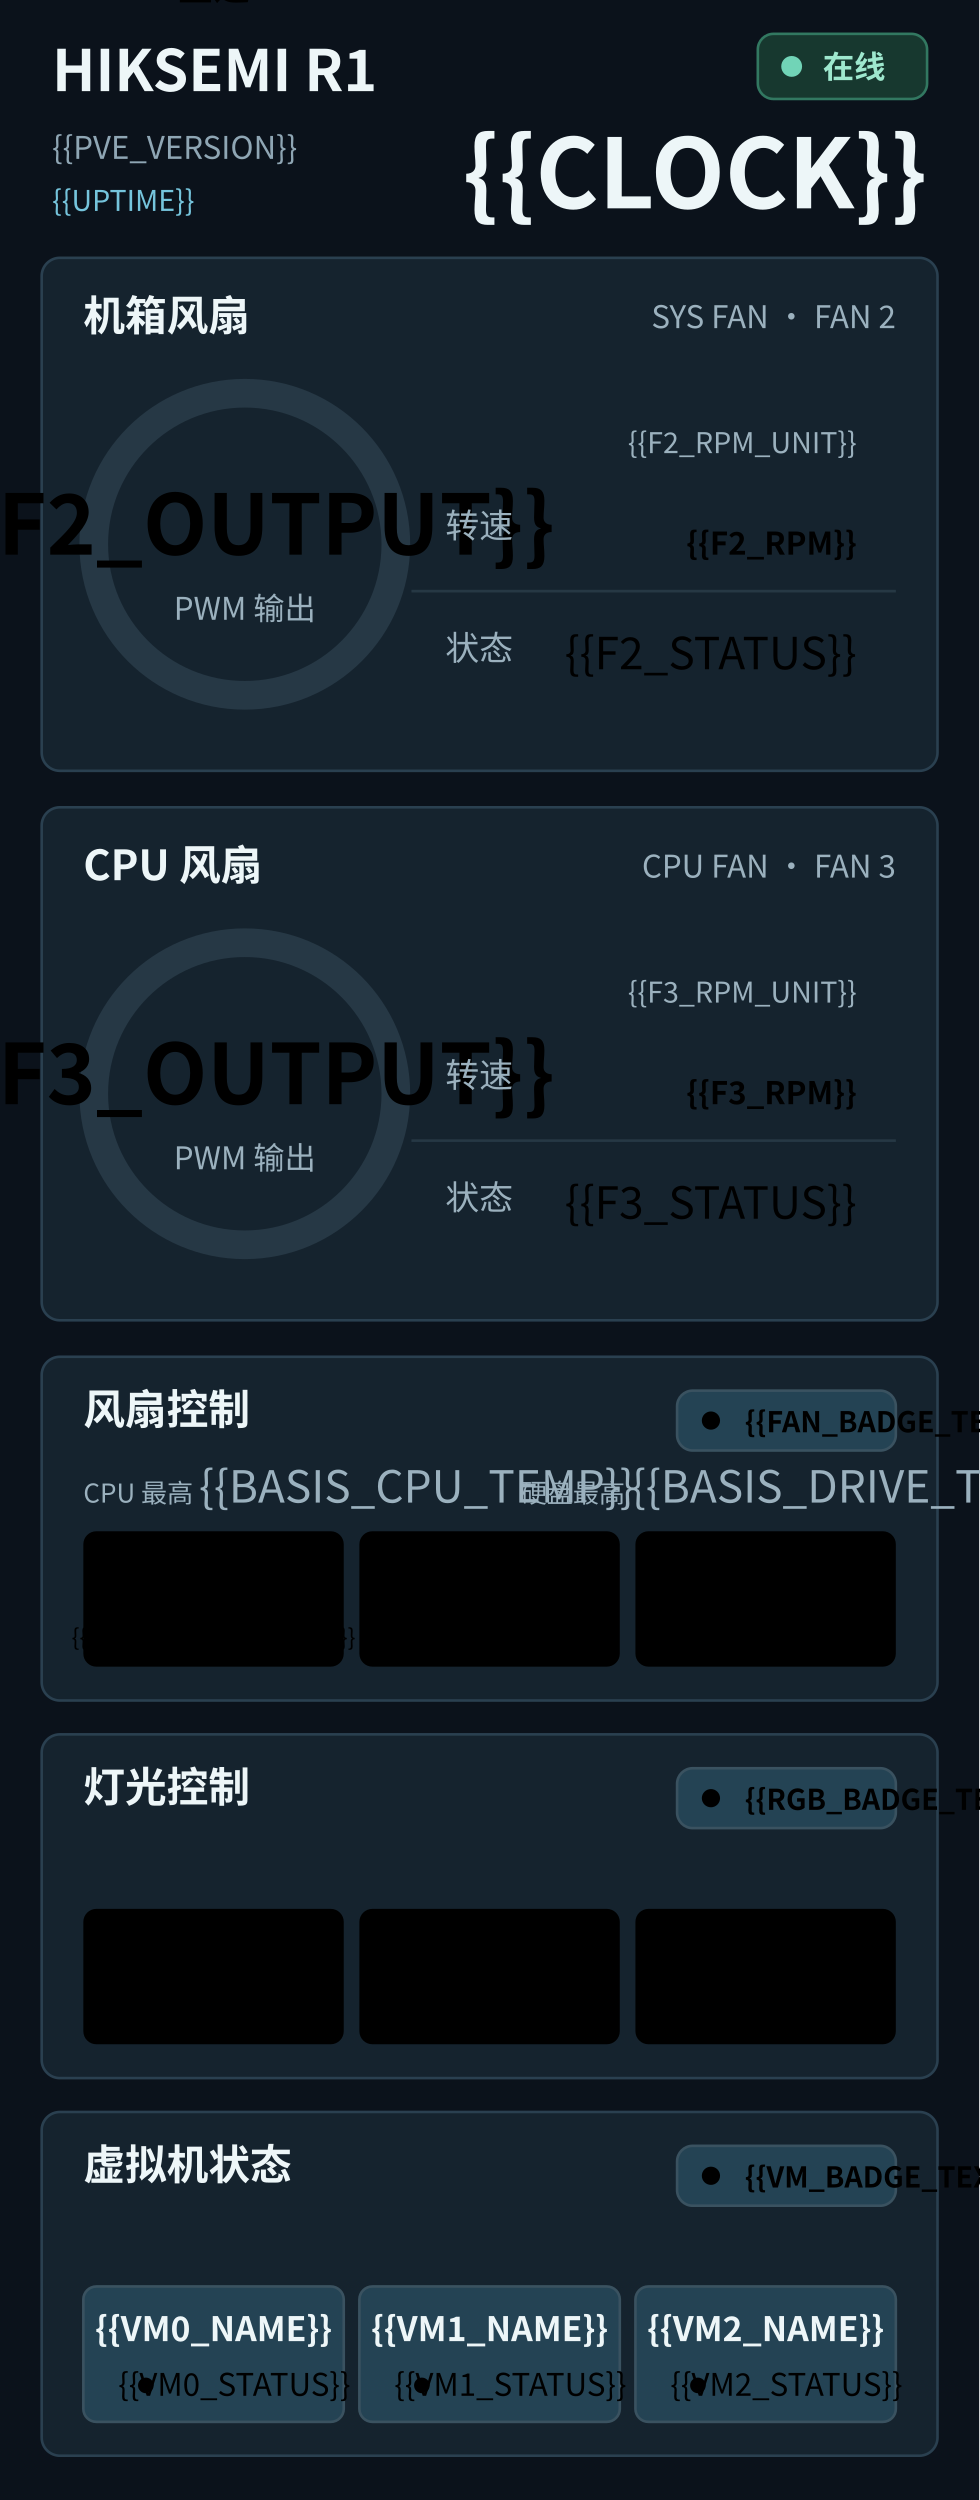
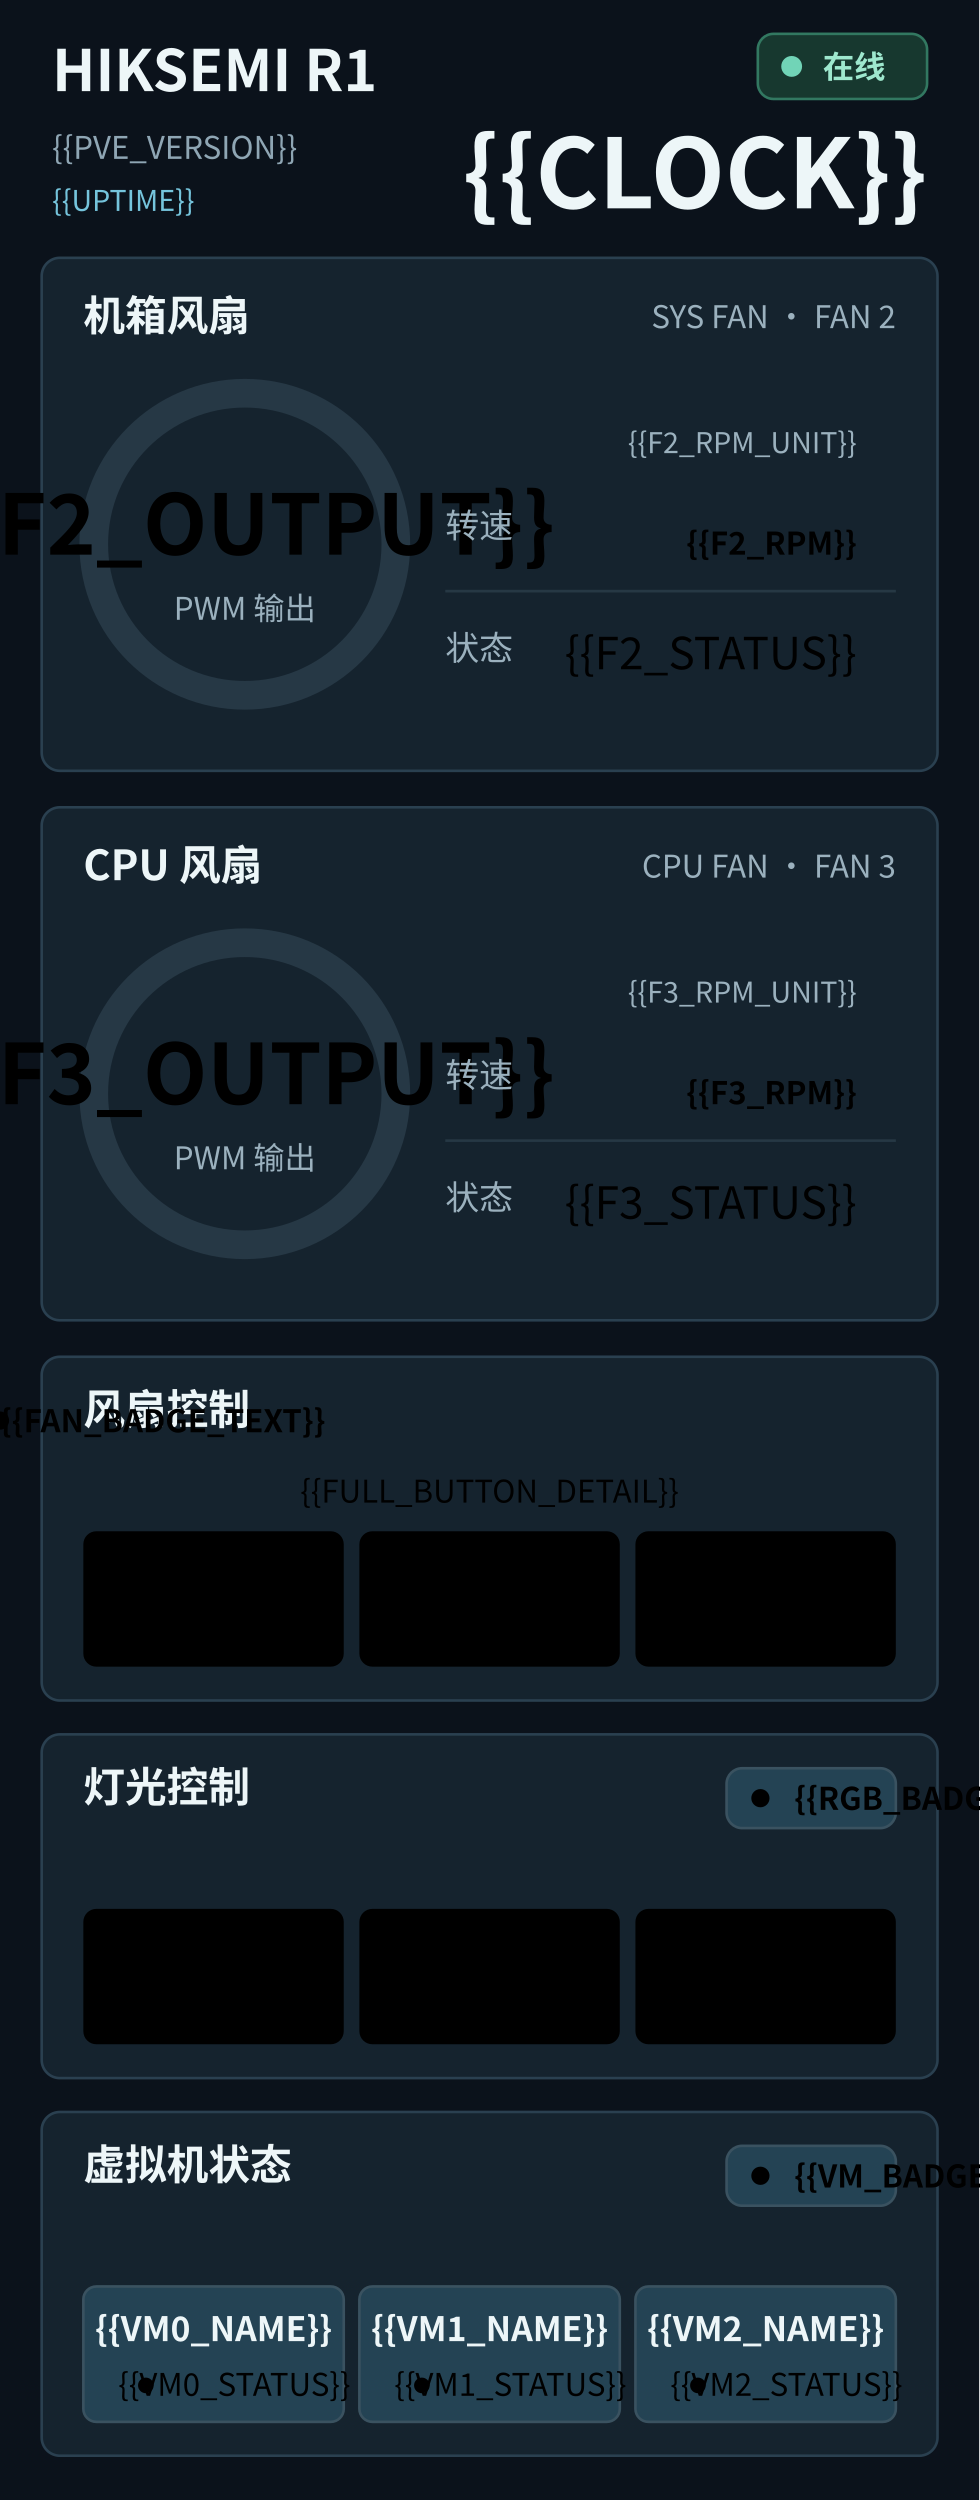
<svg xmlns="http://www.w3.org/2000/svg" width="376" height="960" viewBox="0 0 376 960">
  <rect width="376" height="960" fill="#0b121b" />
  <g font-family="PingFang SC, Noto Sans CJK SC, Arial, sans-serif">
    <text x="20" y="35" fill="#edf6f8" font-size="22" font-weight="700">HIKSEMI R1</text>
    <text x="20" y="61" fill="#8fa6b4" font-size="12">{{PVE_VERSION}}</text>
    <text x="20" y="81" fill="#75c4dc" font-size="11">{{UPTIME}}</text>
    <rect x="291" y="13" width="65" height="25" rx="6" fill="#17382f" stroke="#327861" stroke-width="1" />
    <circle cx="304" cy="25.5" r="4" fill="#71d4b7" />
    <text x="316" y="30" fill="#9ee8ce" font-size="12" font-weight="600">在线</text>
    <text x="356" y="80" fill="#edf6f8" font-size="37" font-weight="700" text-anchor="end">{{CLOCK}}</text>
    <rect x="16" y="99" width="344" height="197" rx="7" fill="#15232e" stroke="#2a4050" />
    <text x="32" y="127" fill="#edf6f8" font-size="16" font-weight="700">机箱风扇</text>
    <text x="344" y="126" fill="#9bb1be" font-size="12" text-anchor="end">SYS FAN · FAN 2</text>
    <circle cx="94" cy="209" r="58" fill="none" stroke="#263845" stroke-width="11" />
    <circle cx="94" cy="209" r="58" fill="none" stroke="{{F2_ARC_COLOR}}" stroke-width="11" stroke-linecap="round" stroke-dasharray="{{F2_ARC}} 364" transform="rotate(-90 94 209)" />
    <text x="94" y="213" fill="{{F2_OUTPUT_COLOR}}" font-size="32" font-weight="700" text-anchor="middle">{{F2_OUTPUT}}</text>
    <text x="94" y="238" fill="#9bb1be" font-size="12" text-anchor="middle">PWM 输出</text>
    <text x="171" y="202" fill="#9bb1be" font-size="13" dominant-baseline="middle">转速</text>
    <text x="329" y="174" fill="#9bb1be" font-size="11" text-anchor="end">{{F2_RPM_UNIT}}</text>
    <text x="329" y="213" fill="{{F2_RPM_COLOR}}" font-size="{{F2_RPM_FONT}}" font-weight="700" text-anchor="end">{{F2_RPM}}</text>
-     <line x1="158" y1="227" x2="344" y2="227" stroke="#3a5260" stroke-opacity="0.45" stroke-width="1" />
+     <line x1="171" y1="227" x2="344" y2="227" stroke="#3a5260" stroke-opacity="0.45" stroke-width="1" />
    <text x="171" y="249" fill="#9bb1be" font-size="13" dominant-baseline="middle">状态</text>
    <text x="329" y="257" fill="{{F2_STATUS_COLOR}}" font-size="17" text-anchor="end">{{F2_STATUS}}</text>
    <rect x="16" y="310" width="344" height="197" rx="7" fill="#15232e" stroke="#2a4050" />
    <text x="32" y="338" fill="#edf6f8" font-size="16" font-weight="700">CPU 风扇</text>
    <text x="344" y="337" fill="#9bb1be" font-size="12" text-anchor="end">CPU FAN · FAN 3</text>
    <circle cx="94" cy="420" r="58" fill="none" stroke="#263845" stroke-width="11" />
    <circle cx="94" cy="420" r="58" fill="none" stroke="{{F3_ARC_COLOR}}" stroke-width="11" stroke-linecap="round" stroke-dasharray="{{F3_ARC}} 364" transform="rotate(-90 94 420)" />
    <text x="94" y="424" fill="{{F3_OUTPUT_COLOR}}" font-size="32" font-weight="700" text-anchor="middle">{{F3_OUTPUT}}</text>
    <text x="94" y="449" fill="#9bb1be" font-size="12" text-anchor="middle">PWM 输出</text>
    <text x="171" y="413" fill="#9bb1be" font-size="13" dominant-baseline="middle">转速</text>
    <text x="329" y="385" fill="#9bb1be" font-size="11" text-anchor="end">{{F3_RPM_UNIT}}</text>
    <text x="329" y="424" fill="{{F3_RPM_COLOR}}" font-size="{{F3_RPM_FONT}}" font-weight="700" text-anchor="end">{{F3_RPM}}</text>
-     <line x1="158" y1="438" x2="344" y2="438" stroke="#3a5260" stroke-opacity="0.45" stroke-width="1" />
+     <line x1="171" y1="438" x2="344" y2="438" stroke="#3a5260" stroke-opacity="0.45" stroke-width="1" />
    <text x="171" y="460" fill="#9bb1be" font-size="13" dominant-baseline="middle">状态</text>
    <text x="329" y="468" fill="{{F3_STATUS_COLOR}}" font-size="17" text-anchor="end">{{F3_STATUS}}</text>
    <rect x="16" y="521" width="344" height="132" rx="7" fill="#15232e" stroke="#2a4050" />
    <text x="32" y="547" fill="#edf6f8" font-size="16" font-weight="700">风扇控制</text>
-     <rect x="260" y="534" width="84" height="23" rx="6" fill="#244354" stroke="#3a5260" stroke-width="1" />
-     <circle cx="273" cy="545.5" r="3.5" fill="{{FAN_BADGE_COLOR}}" />
-     <text x="286" y="550" fill="{{FAN_BADGE_COLOR}}" font-size="11" font-weight="600">{{FAN_BADGE_TEXT}}</text>
-     <text x="32" y="577" fill="#9bb1be" font-size="10">CPU 最高 <tspan fill="{{BASIS_CPU_COLOR}}" font-size="17">{{BASIS_CPU_TEMP}}</tspan>
-     </text>
-     <text x="200" y="577" fill="#9bb1be" font-size="10">硬盘最高 <tspan fill="{{BASIS_DRIVE_COLOR}}" font-size="17">{{BASIS_DRIVE_TEMP}}</tspan>
-     </text>
+     <rect x="{{FAN_BADGE_X}}" y="534" width="{{FAN_BADGE_WIDTH}}" height="23" rx="6" fill="#244354" stroke="#3a5260" stroke-width="1" />
+     <circle cx="{{FAN_BADGE_DOT_X}}" cy="545.5" r="3.5" fill="{{FAN_BADGE_COLOR}}" />
+     <text x="{{FAN_BADGE_TEXT_X}}" y="550" fill="{{FAN_BADGE_COLOR}}" font-size="12" font-weight="600">{{FAN_BADGE_TEXT}}</text>
+     <text x="188" y="577" fill="{{CONTROL_COLOR}}" font-size="12" text-anchor="middle">{{FULL_BUTTON_DETAIL}}</text>
    <rect x="32" y="588" width="100" height="52" rx="5" fill="{{FULL_BUTTON_BG}}" />
-     <text x="82" y="{{FULL_BUTTON_TEXT_Y}}" fill="{{FULL_BUTTON_FG}}" font-size="14" font-weight="700" text-anchor="middle">全速</text>
-     <text x="82" y="632" fill="{{FULL_BUTTON_FG}}" font-size="9" text-anchor="middle">{{FULL_BUTTON_DETAIL}}</text>
+     <line x1="63" y1="607" x2="57" y2="615" stroke="{{FULL_BUTTON_FG}}" stroke-width="1.5" />
+     <line x1="57" y1="615" x2="61" y2="615" stroke="{{FULL_BUTTON_FG}}" stroke-width="1.5" />
+     <line x1="61" y1="615" x2="59" y2="622" stroke="{{FULL_BUTTON_FG}}" stroke-width="1.5" />
+     <line x1="59" y1="622" x2="66" y2="613" stroke="{{FULL_BUTTON_FG}}" stroke-width="1.5" />
+     <line x1="66" y1="613" x2="62" y2="613" stroke="{{FULL_BUTTON_FG}}" stroke-width="1.5" />
+     <line x1="62" y1="613" x2="63" y2="607" stroke="{{FULL_BUTTON_FG}}" stroke-width="1.5" />
+     <text x="94" y="620" fill="{{FULL_BUTTON_FG}}" font-size="14" font-weight="700" text-anchor="middle">全速</text>
    <rect x="138" y="588" width="100" height="52" rx="5" fill="{{HIGH_BUTTON_BG}}" />
-     <text x="188" y="620" fill="{{HIGH_BUTTON_FG}}" font-size="14" font-weight="700" text-anchor="middle">标准</text>
+     <line x1="164" y1="617" x2="165" y2="613" stroke="{{HIGH_BUTTON_FG}}" stroke-width="1.5" />
+     <line x1="165" y1="613" x2="168" y2="610" stroke="{{HIGH_BUTTON_FG}}" stroke-width="1.5" />
+     <line x1="168" y1="610" x2="172" y2="610" stroke="{{HIGH_BUTTON_FG}}" stroke-width="1.5" />
+     <line x1="172" y1="610" x2="176" y2="613" stroke="{{HIGH_BUTTON_FG}}" stroke-width="1.5" />
+     <line x1="176" y1="613" x2="177" y2="617" stroke="{{HIGH_BUTTON_FG}}" stroke-width="1.5" />
+     <line x1="167" y1="620" x2="174" y2="620" stroke="{{HIGH_BUTTON_FG}}" stroke-width="1.5" />
+     <line x1="171" y1="616" x2="174" y2="612" stroke="{{HIGH_BUTTON_FG}}" stroke-width="1.5" />
+     <text x="200" y="620" fill="{{HIGH_BUTTON_FG}}" font-size="14" font-weight="700" text-anchor="middle">标准</text>
    <rect x="244" y="588" width="100" height="52" rx="5" fill="{{LOW_BUTTON_BG}}" />
-     <text x="294" y="620" fill="{{LOW_BUTTON_FG}}" font-size="14" font-weight="700" text-anchor="middle">静音</text>
+     <line x1="279" y1="608" x2="275" y2="609" stroke="{{LOW_BUTTON_FG}}" stroke-width="1.5" />
+     <line x1="275" y1="609" x2="272" y2="612" stroke="{{LOW_BUTTON_FG}}" stroke-width="1.5" />
+     <line x1="272" y1="612" x2="272" y2="616" stroke="{{LOW_BUTTON_FG}}" stroke-width="1.5" />
+     <line x1="272" y1="616" x2="275" y2="620" stroke="{{LOW_BUTTON_FG}}" stroke-width="1.5" />
+     <line x1="275" y1="620" x2="279" y2="621" stroke="{{LOW_BUTTON_FG}}" stroke-width="1.5" />
+     <line x1="279" y1="621" x2="283" y2="619" stroke="{{LOW_BUTTON_FG}}" stroke-width="1.5" />
+     <line x1="283" y1="619" x2="279" y2="619" stroke="{{LOW_BUTTON_FG}}" stroke-width="1.5" />
+     <line x1="279" y1="619" x2="276" y2="616" stroke="{{LOW_BUTTON_FG}}" stroke-width="1.5" />
+     <line x1="276" y1="616" x2="276" y2="612" stroke="{{LOW_BUTTON_FG}}" stroke-width="1.5" />
+     <line x1="276" y1="612" x2="279" y2="608" stroke="{{LOW_BUTTON_FG}}" stroke-width="1.5" />
+     <text x="306" y="620" fill="{{LOW_BUTTON_FG}}" font-size="14" font-weight="700" text-anchor="middle">静音</text>
    <rect x="16" y="666" width="344" height="132" rx="7" fill="#15232e" stroke="#2a4050" />
    <text x="32" y="692" fill="#edf6f8" font-size="16" font-weight="700">灯光控制</text>
-     <rect x="260" y="679" width="84" height="23" rx="6" fill="#244354" stroke="#3a5260" stroke-width="1" />
-     <circle cx="273" cy="690.5" r="3.5" fill="{{RGB_INDICATOR}}" />
-     <text x="286" y="695" fill="{{RGB_BADGE_COLOR}}" font-size="11" font-weight="600">{{RGB_BADGE_TEXT}}</text>
+     <rect x="279" y="679" width="65" height="23" rx="6" fill="#244354" stroke="#3a5260" stroke-width="1" />
+     <circle cx="292" cy="690.5" r="3.5" fill="{{RGB_INDICATOR}}" />
+     <text x="305" y="695" fill="{{RGB_BADGE_COLOR}}" font-size="12" font-weight="600">{{RGB_BADGE_TEXT}}</text>
    <rect x="32" y="733" width="100" height="52" rx="5" fill="{{RGB_BREATHE_BG}}" />
-     <text x="82" y="765" fill="{{RGB_BREATHE_FG}}" font-size="14" font-weight="700" text-anchor="middle">呼吸</text>
+     <line x1="54" y1="757" x2="57" y2="755" stroke="{{RGB_BREATHE_FG}}" stroke-width="1.5" />
+     <line x1="57" y1="755" x2="60" y2="755" stroke="{{RGB_BREATHE_FG}}" stroke-width="1.5" />
+     <line x1="60" y1="755" x2="63" y2="757" stroke="{{RGB_BREATHE_FG}}" stroke-width="1.5" />
+     <line x1="63" y1="757" x2="66" y2="757" stroke="{{RGB_BREATHE_FG}}" stroke-width="1.5" />
+     <line x1="66" y1="757" x2="69" y2="755" stroke="{{RGB_BREATHE_FG}}" stroke-width="1.5" />
+     <line x1="54" y1="762" x2="57" y2="760" stroke="{{RGB_BREATHE_FG}}" stroke-width="1.5" />
+     <line x1="57" y1="760" x2="60" y2="760" stroke="{{RGB_BREATHE_FG}}" stroke-width="1.5" />
+     <line x1="60" y1="760" x2="63" y2="762" stroke="{{RGB_BREATHE_FG}}" stroke-width="1.5" />
+     <line x1="63" y1="762" x2="66" y2="762" stroke="{{RGB_BREATHE_FG}}" stroke-width="1.5" />
+     <line x1="66" y1="762" x2="69" y2="760" stroke="{{RGB_BREATHE_FG}}" stroke-width="1.5" />
+     <text x="94" y="765" fill="{{RGB_BREATHE_FG}}" font-size="14" font-weight="700" text-anchor="middle">呼吸</text>
    <rect x="138" y="733" width="100" height="52" rx="5" fill="{{RGB_STEADY_BG}}" />
-     <text x="188" y="765" fill="{{RGB_STEADY_FG}}" font-size="14" font-weight="700" text-anchor="middle">常亮</text>
+     <circle cx="171" cy="759" r="4" fill="none" stroke="{{RGB_STEADY_FG}}" stroke-width="1.5" />
+     <line x1="171" y1="749" x2="171" y2="752" stroke="{{RGB_STEADY_FG}}" stroke-width="1.5" />
+     <line x1="171" y1="766" x2="171" y2="769" stroke="{{RGB_STEADY_FG}}" stroke-width="1.5" />
+     <line x1="161" y1="759" x2="164" y2="759" stroke="{{RGB_STEADY_FG}}" stroke-width="1.5" />
+     <line x1="178" y1="759" x2="181" y2="759" stroke="{{RGB_STEADY_FG}}" stroke-width="1.5" />
+     <line x1="164" y1="752" x2="166" y2="754" stroke="{{RGB_STEADY_FG}}" stroke-width="1.5" />
+     <line x1="176" y1="764" x2="178" y2="766" stroke="{{RGB_STEADY_FG}}" stroke-width="1.5" />
+     <line x1="164" y1="766" x2="166" y2="764" stroke="{{RGB_STEADY_FG}}" stroke-width="1.5" />
+     <line x1="176" y1="754" x2="178" y2="752" stroke="{{RGB_STEADY_FG}}" stroke-width="1.5" />
+     <text x="200" y="765" fill="{{RGB_STEADY_FG}}" font-size="14" font-weight="700" text-anchor="middle">常亮</text>
    <rect x="244" y="733" width="100" height="52" rx="5" fill="{{RGB_OFF_BUTTON_BG}}" />
-     <text x="294" y="765" fill="{{RGB_OFF_BUTTON_FG}}" font-size="14" font-weight="700" text-anchor="middle">关闭</text>
+     <circle cx="277" cy="759" r="7" fill="none" stroke="{{RGB_OFF_BUTTON_FG}}" stroke-width="1.5" />
+     <line x1="272" y1="754" x2="282" y2="764" stroke="{{RGB_OFF_BUTTON_FG}}" stroke-width="1.5" />
+     <text x="306" y="765" fill="{{RGB_OFF_BUTTON_FG}}" font-size="14" font-weight="700" text-anchor="middle">关闭</text>
    <rect x="16" y="811" width="344" height="132" rx="7" fill="#15232e" stroke="#2a4050" />
    <text x="32" y="837" fill="#edf6f8" font-size="16" font-weight="700">虚拟机状态</text>
-     <rect x="260" y="824" width="84" height="23" rx="6" fill="#244354" stroke="#3a5260" stroke-width="1" />
-     <circle cx="273" cy="835.5" r="3.5" fill="{{VM_BADGE_COLOR}}" />
-     <text x="286" y="840" fill="{{VM_BADGE_COLOR}}" font-size="11" font-weight="600">{{VM_BADGE_TEXT}}</text>
+     <rect x="279" y="824" width="65" height="23" rx="6" fill="#244354" stroke="#3a5260" stroke-width="1" />
+     <circle cx="292" cy="835.5" r="3.5" fill="{{VM_BADGE_COLOR}}" />
+     <text x="305" y="840" fill="{{VM_BADGE_COLOR}}" font-size="12" font-weight="600">{{VM_BADGE_TEXT}}</text>
    <rect x="32" y="878" width="100" height="52" rx="5" fill="#244354" stroke="#3a5260" stroke-width="1" />
    <text x="82" y="899" fill="#edf6f8" font-size="13" font-weight="600" text-anchor="middle">{{VM0_NAME}}</text>
    <circle cx="56" cy="916" r="3" fill="{{VM0_COLOR}}" />
    <text x="90" y="920" fill="{{VM0_COLOR}}" font-size="12" text-anchor="middle">{{VM0_STATUS}}</text>
    <rect x="138" y="878" width="100" height="52" rx="5" fill="#244354" stroke="#3a5260" stroke-width="1" />
    <text x="188" y="899" fill="#edf6f8" font-size="13" font-weight="600" text-anchor="middle">{{VM1_NAME}}</text>
    <circle cx="162" cy="916" r="3" fill="{{VM1_COLOR}}" />
    <text x="196" y="920" fill="{{VM1_COLOR}}" font-size="12" text-anchor="middle">{{VM1_STATUS}}</text>
    <rect x="244" y="878" width="100" height="52" rx="5" fill="#244354" stroke="#3a5260" stroke-width="1" />
    <text x="294" y="899" fill="#edf6f8" font-size="13" font-weight="600" text-anchor="middle">{{VM2_NAME}}</text>
    <circle cx="268" cy="916" r="3" fill="{{VM2_COLOR}}" />
    <text x="302" y="920" fill="{{VM2_COLOR}}" font-size="12" text-anchor="middle">{{VM2_STATUS}}</text>
  </g>
</svg>
